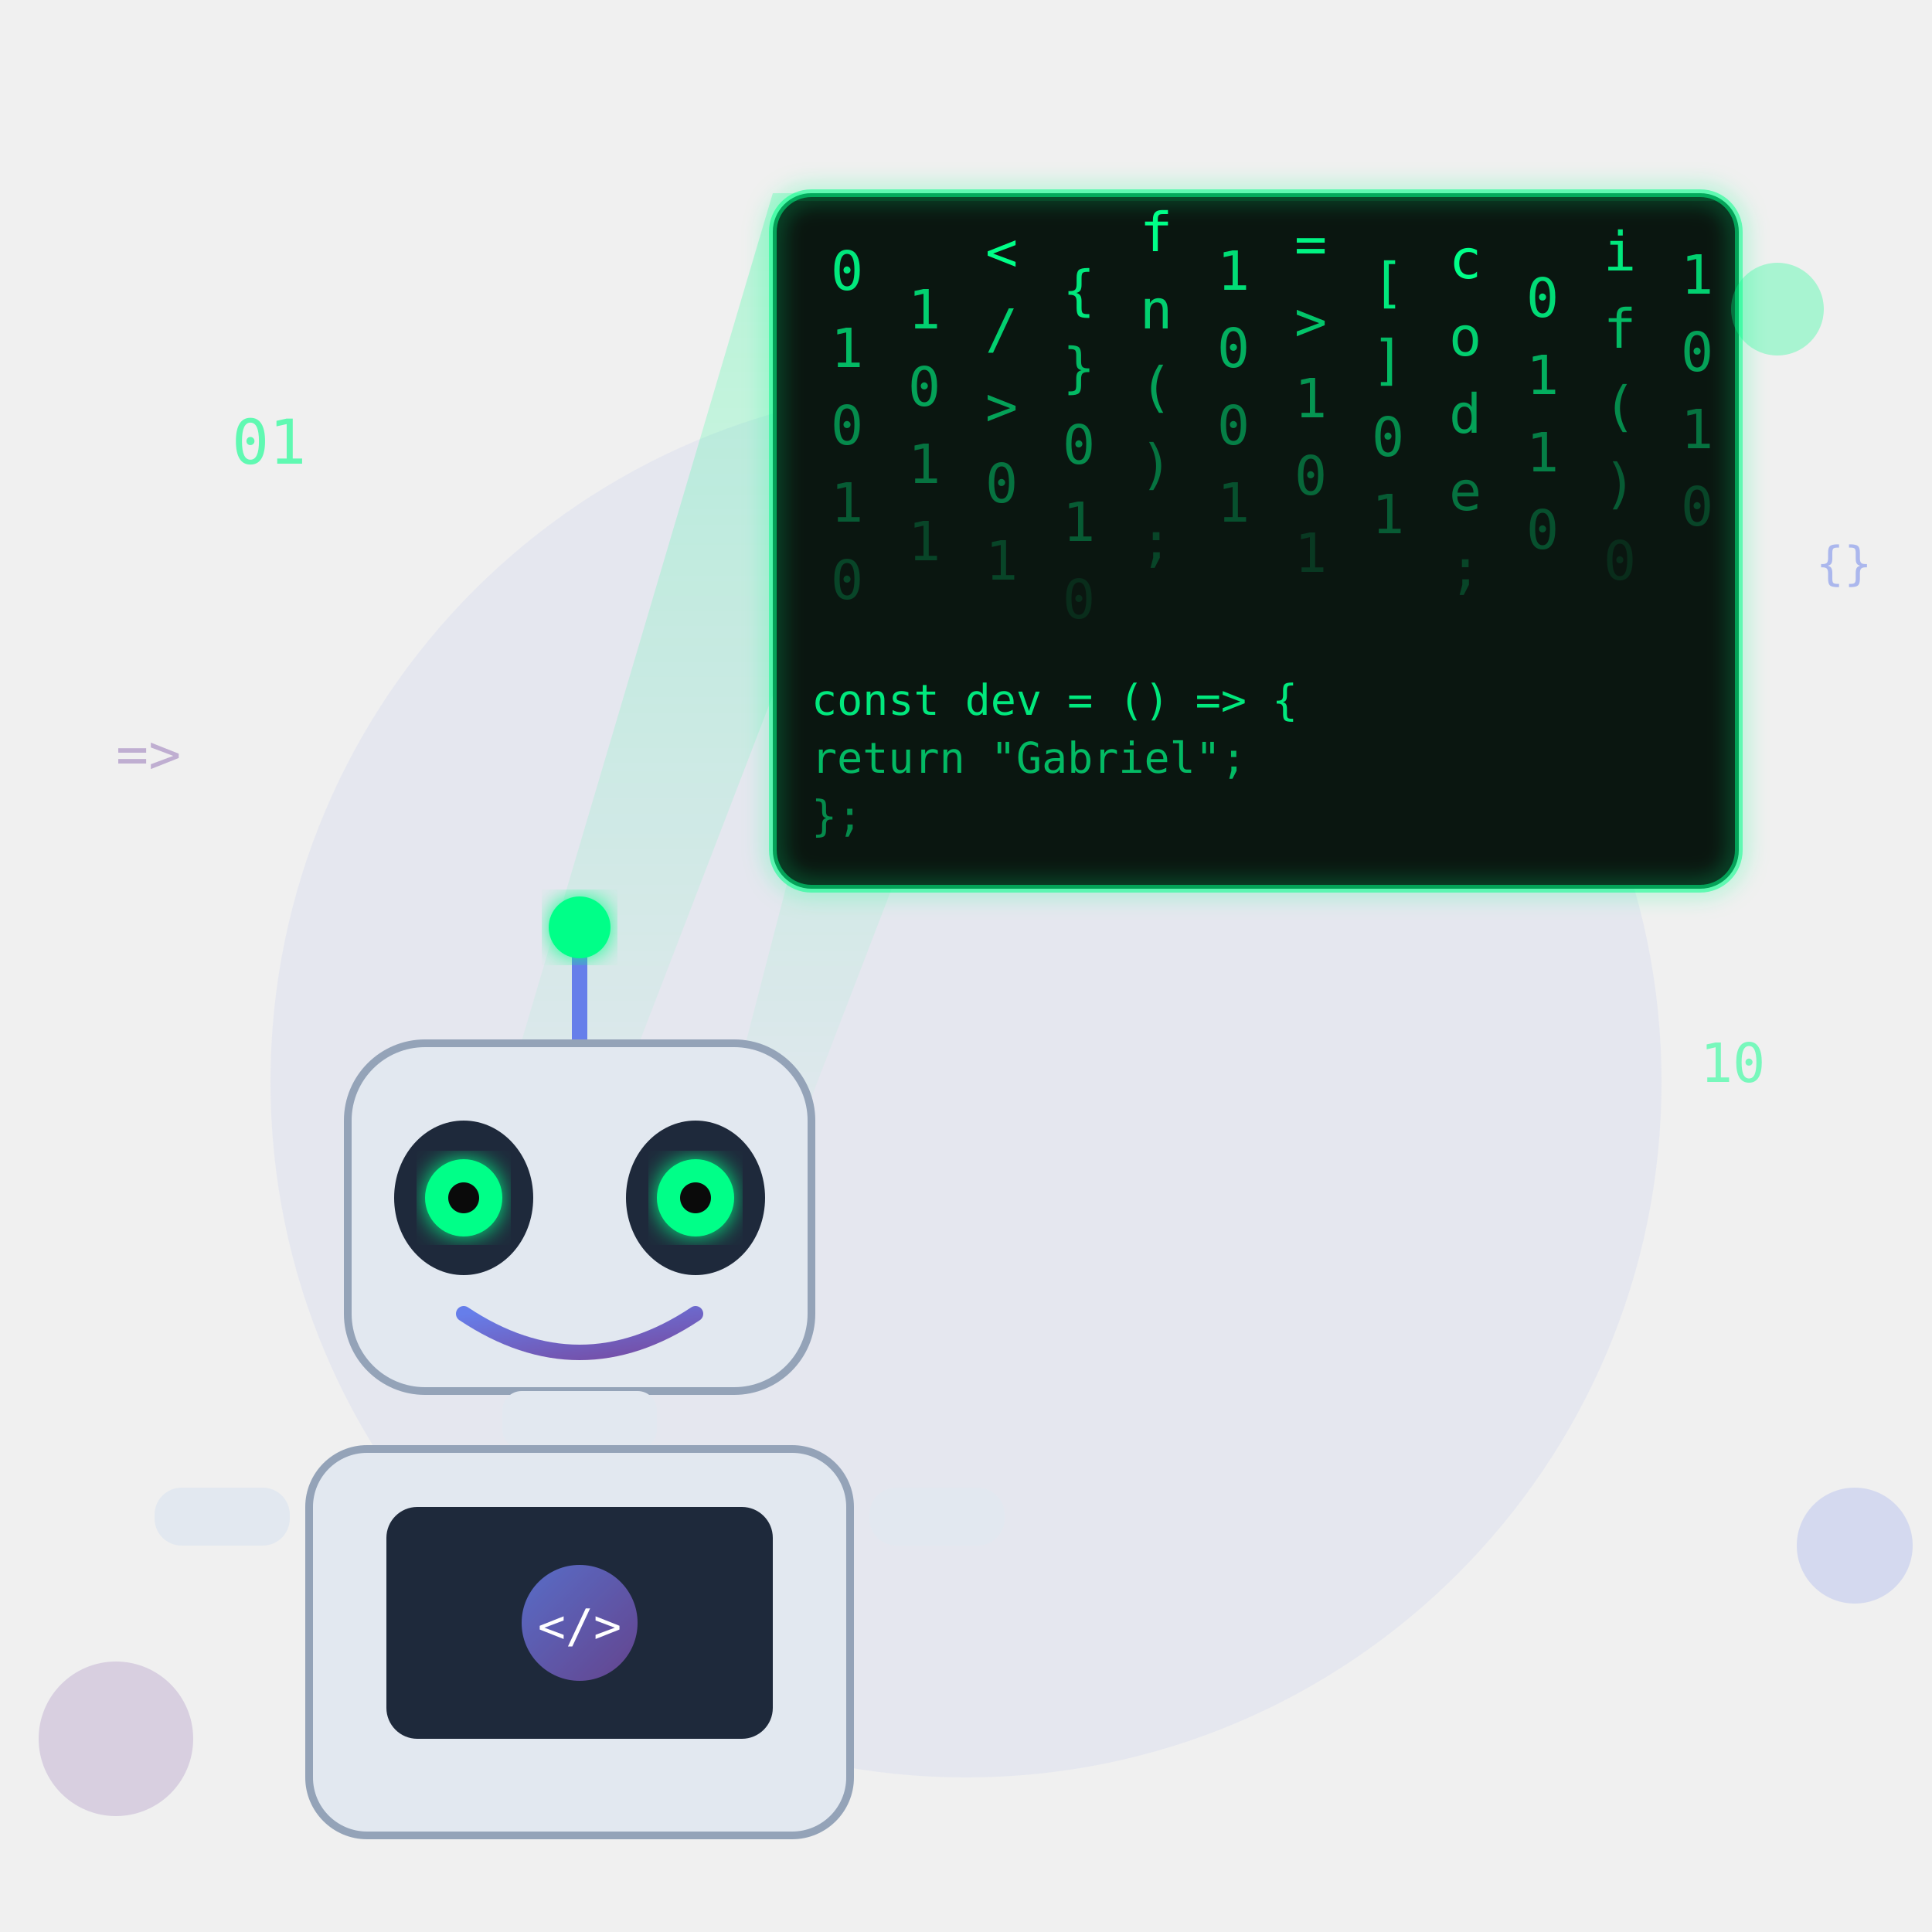
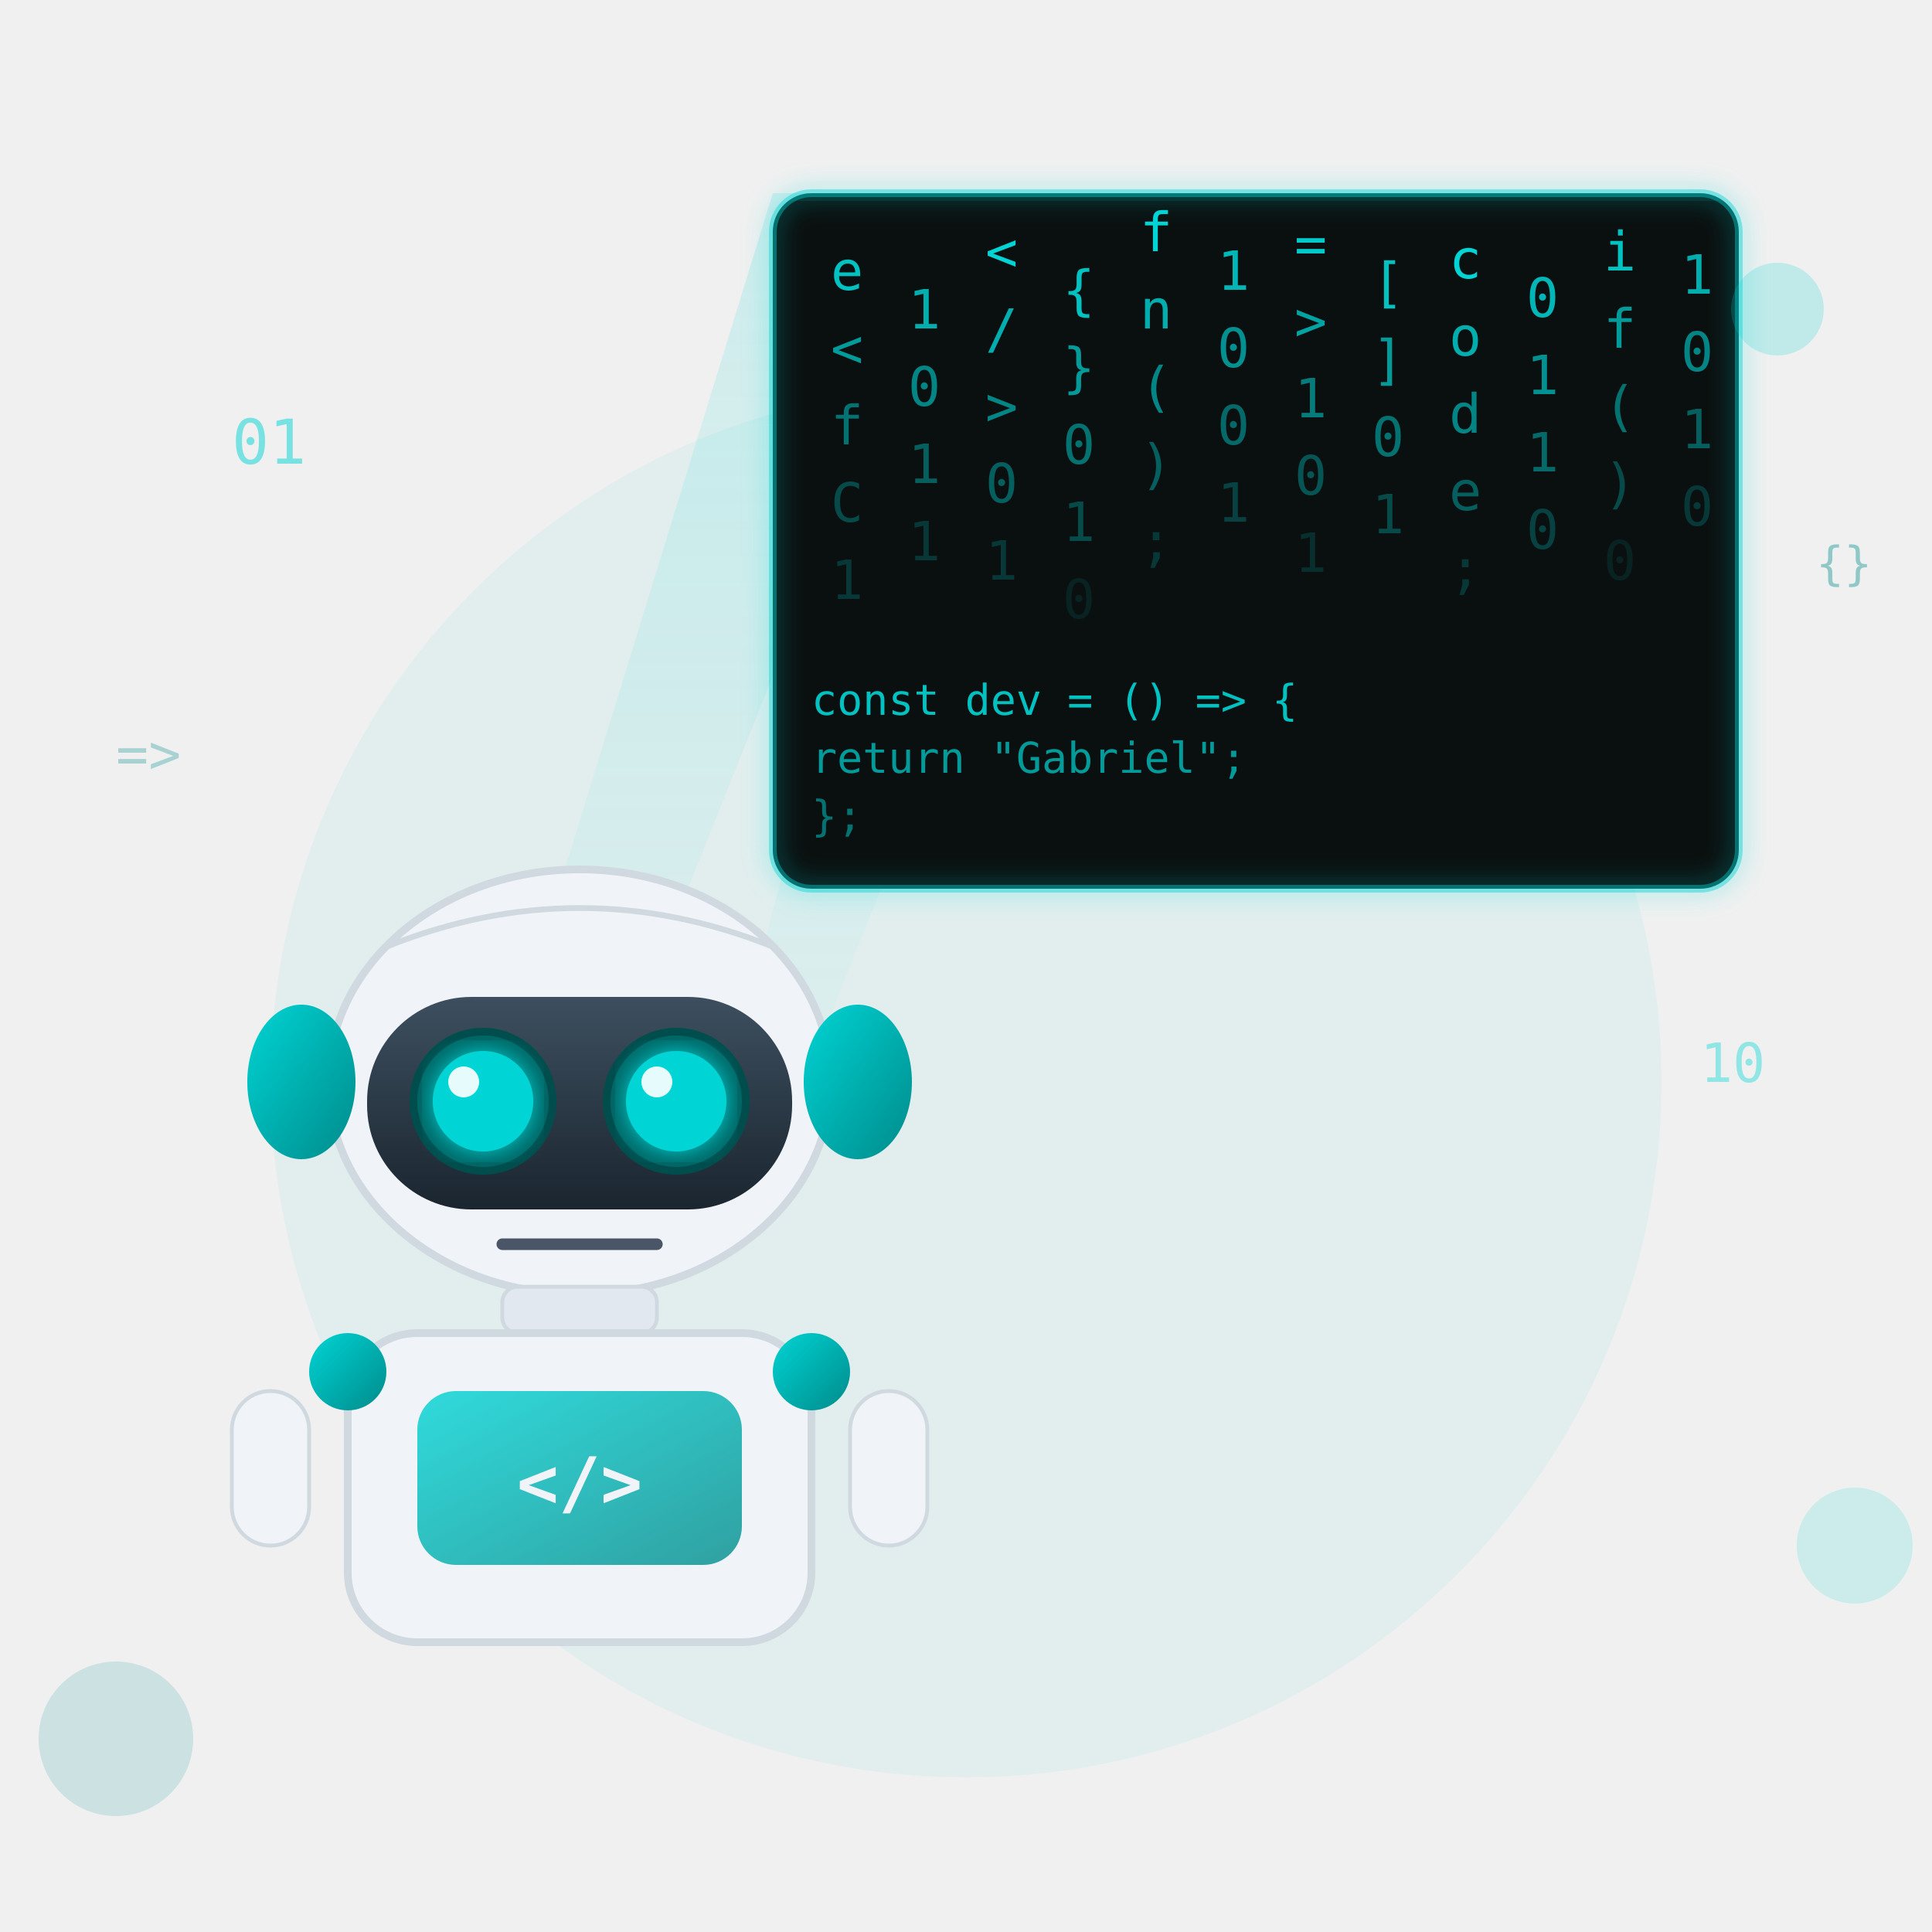
<svg xmlns="http://www.w3.org/2000/svg" viewBox="0 0 500 500" width="500" height="500">
  <defs>
-     <linearGradient id="robotGrad" x1="0%" y1="0%" x2="100%" y2="100%">
-       <stop offset="0%" style="stop-color:#667eea" />
-       <stop offset="100%" style="stop-color:#764ba2" />
+     <linearGradient id="cyanGrad" x1="0%" y1="0%" x2="100%" y2="100%">
+       <stop offset="0%" style="stop-color:#00d4d4" />
+       <stop offset="100%" style="stop-color:#008b8b" />
    </linearGradient>
    <linearGradient id="projectionGrad" x1="0%" y1="0%" x2="0%" y2="100%">
-       <stop offset="0%" style="stop-color:#00ff88;stop-opacity:0.8" />
-       <stop offset="100%" style="stop-color:#00ff88;stop-opacity:0" />
+       <stop offset="0%" style="stop-color:#00d4d4;stop-opacity:0.6" />
+       <stop offset="100%" style="stop-color:#00d4d4;stop-opacity:0" />
+     </linearGradient>
+     <linearGradient id="visorGrad" x1="0%" y1="0%" x2="0%" y2="100%">
+       <stop offset="0%" style="stop-color:#3d4f5f" />
+       <stop offset="100%" style="stop-color:#1a252f" />
    </linearGradient>
    <filter id="glow">
      <feGaussianBlur stdDeviation="3" result="coloredBlur" />
      <feMerge>
        <feMergeNode in="coloredBlur" />
        <feMergeNode in="SourceGraphic" />
      </feMerge>
    </filter>
    <clipPath id="screenClip">
      <rect x="200" y="50" width="250" height="180" rx="10" />
    </clipPath>
  </defs>
-   <circle cx="250" cy="280" r="180" fill="#667eea" opacity="0.08" />
-   <polygon points="120,320 200,50 250,50 150,310" fill="url(#projectionGrad)" opacity="0.3" />
-   <polygon points="180,320 250,50 300,50 200,310" fill="url(#projectionGrad)" opacity="0.3" />
+   <circle cx="250" cy="280" r="180" fill="#00d4d4" opacity="0.06" />
+   <polygon points="120,310 200,50 250,50 150,300" fill="url(#projectionGrad)" opacity="0.25" />
+   <polygon points="180,310 250,50 300,50 200,300" fill="url(#projectionGrad)" opacity="0.25" />
  <g clip-path="url(#screenClip)">
    <rect x="200" y="50" width="250" height="180" rx="10" fill="#0a0a0a" />
-     <rect x="200" y="50" width="250" height="180" rx="10" fill="#00ff88" opacity="0.05" />
-     <text x="215" y="75" font-family="monospace" font-size="14" fill="#00ff88" opacity="0.9">0</text>
-     <text x="215" y="95" font-family="monospace" font-size="14" fill="#00ff88" opacity="0.7">1</text>
-     <text x="215" y="115" font-family="monospace" font-size="14" fill="#00ff88" opacity="0.5">0</text>
-     <text x="215" y="135" font-family="monospace" font-size="14" fill="#00ff88" opacity="0.3">1</text>
-     <text x="215" y="155" font-family="monospace" font-size="14" fill="#00ff88" opacity="0.2">0</text>
-     <text x="235" y="85" font-family="monospace" font-size="14" fill="#00ff88" opacity="0.8">1</text>
-     <text x="235" y="105" font-family="monospace" font-size="14" fill="#00ff88" opacity="0.6">0</text>
-     <text x="235" y="125" font-family="monospace" font-size="14" fill="#00ff88" opacity="0.4">1</text>
-     <text x="235" y="145" font-family="monospace" font-size="14" fill="#00ff88" opacity="0.2">1</text>
-     <text x="255" y="70" font-family="monospace" font-size="14" fill="#00ff88" opacity="1">&lt;</text>
-     <text x="255" y="90" font-family="monospace" font-size="14" fill="#00ff88" opacity="0.8">/</text>
-     <text x="255" y="110" font-family="monospace" font-size="14" fill="#00ff88" opacity="0.6">&gt;</text>
-     <text x="255" y="130" font-family="monospace" font-size="14" fill="#00ff88" opacity="0.4">0</text>
-     <text x="255" y="150" font-family="monospace" font-size="14" fill="#00ff88" opacity="0.2">1</text>
-     <text x="275" y="80" font-family="monospace" font-size="14" fill="#00ff88" opacity="0.9">{</text>
-     <text x="275" y="100" font-family="monospace" font-size="14" fill="#00ff88" opacity="0.7">}</text>
-     <text x="275" y="120" font-family="monospace" font-size="14" fill="#00ff88" opacity="0.5">0</text>
-     <text x="275" y="140" font-family="monospace" font-size="14" fill="#00ff88" opacity="0.3">1</text>
-     <text x="275" y="160" font-family="monospace" font-size="14" fill="#00ff88" opacity="0.1">0</text>
-     <text x="295" y="65" font-family="monospace" font-size="14" fill="#00ff88" opacity="1">f</text>
-     <text x="295" y="85" font-family="monospace" font-size="14" fill="#00ff88" opacity="0.8">n</text>
-     <text x="295" y="105" font-family="monospace" font-size="14" fill="#00ff88" opacity="0.6">(</text>
-     <text x="295" y="125" font-family="monospace" font-size="14" fill="#00ff88" opacity="0.4">)</text>
-     <text x="295" y="145" font-family="monospace" font-size="14" fill="#00ff88" opacity="0.2">;</text>
-     <text x="315" y="75" font-family="monospace" font-size="14" fill="#00ff88" opacity="0.85">1</text>
-     <text x="315" y="95" font-family="monospace" font-size="14" fill="#00ff88" opacity="0.65">0</text>
-     <text x="315" y="115" font-family="monospace" font-size="14" fill="#00ff88" opacity="0.45">0</text>
-     <text x="315" y="135" font-family="monospace" font-size="14" fill="#00ff88" opacity="0.25">1</text>
-     <text x="335" y="68" font-family="monospace" font-size="14" fill="#00ff88" opacity="0.95">=</text>
-     <text x="335" y="88" font-family="monospace" font-size="14" fill="#00ff88" opacity="0.75">&gt;</text>
-     <text x="335" y="108" font-family="monospace" font-size="14" fill="#00ff88" opacity="0.55">1</text>
-     <text x="335" y="128" font-family="monospace" font-size="14" fill="#00ff88" opacity="0.35">0</text>
-     <text x="335" y="148" font-family="monospace" font-size="14" fill="#00ff88" opacity="0.15">1</text>
-     <text x="355" y="78" font-family="monospace" font-size="14" fill="#00ff88" opacity="0.9">[</text>
-     <text x="355" y="98" font-family="monospace" font-size="14" fill="#00ff88" opacity="0.7">]</text>
-     <text x="355" y="118" font-family="monospace" font-size="14" fill="#00ff88" opacity="0.5">0</text>
-     <text x="355" y="138" font-family="monospace" font-size="14" fill="#00ff88" opacity="0.3">1</text>
-     <text x="375" y="72" font-family="monospace" font-size="14" fill="#00ff88" opacity="1">c</text>
-     <text x="375" y="92" font-family="monospace" font-size="14" fill="#00ff88" opacity="0.8">o</text>
-     <text x="375" y="112" font-family="monospace" font-size="14" fill="#00ff88" opacity="0.6">d</text>
-     <text x="375" y="132" font-family="monospace" font-size="14" fill="#00ff88" opacity="0.4">e</text>
-     <text x="375" y="152" font-family="monospace" font-size="14" fill="#00ff88" opacity="0.2">;</text>
-     <text x="395" y="82" font-family="monospace" font-size="14" fill="#00ff88" opacity="0.85">0</text>
-     <text x="395" y="102" font-family="monospace" font-size="14" fill="#00ff88" opacity="0.65">1</text>
-     <text x="395" y="122" font-family="monospace" font-size="14" fill="#00ff88" opacity="0.45">1</text>
-     <text x="395" y="142" font-family="monospace" font-size="14" fill="#00ff88" opacity="0.25">0</text>
-     <text x="415" y="70" font-family="monospace" font-size="14" fill="#00ff88" opacity="0.9">i</text>
-     <text x="415" y="90" font-family="monospace" font-size="14" fill="#00ff88" opacity="0.7">f</text>
-     <text x="415" y="110" font-family="monospace" font-size="14" fill="#00ff88" opacity="0.5">(</text>
-     <text x="415" y="130" font-family="monospace" font-size="14" fill="#00ff88" opacity="0.3">)</text>
-     <text x="415" y="150" font-family="monospace" font-size="14" fill="#00ff88" opacity="0.1">0</text>
-     <text x="435" y="76" font-family="monospace" font-size="14" fill="#00ff88" opacity="0.8">1</text>
-     <text x="435" y="96" font-family="monospace" font-size="14" fill="#00ff88" opacity="0.6">0</text>
-     <text x="435" y="116" font-family="monospace" font-size="14" fill="#00ff88" opacity="0.4">1</text>
-     <text x="435" y="136" font-family="monospace" font-size="14" fill="#00ff88" opacity="0.2">0</text>
-     <text x="210" y="185" font-family="monospace" font-size="11" fill="#00ff88" opacity="0.9">const dev = () =&gt; {</text>
-     <text x="210" y="200" font-family="monospace" font-size="11" fill="#00ff88" opacity="0.7">  return "Gabriel";</text>
-     <text x="210" y="215" font-family="monospace" font-size="11" fill="#00ff88" opacity="0.5">};</text>
-     <rect x="200" y="50" width="250" height="2" fill="#00ff88" opacity="0.1">
+     <rect x="200" y="50" width="250" height="180" rx="10" fill="#00d4d4" opacity="0.03" />
+     <text x="215" y="75" font-family="monospace" font-size="14" fill="#00d4d4" opacity="0.9">e</text>
+     <text x="215" y="95" font-family="monospace" font-size="14" fill="#00d4d4" opacity="0.7">&lt;</text>
+     <text x="215" y="115" font-family="monospace" font-size="14" fill="#00d4d4" opacity="0.5">f</text>
+     <text x="215" y="135" font-family="monospace" font-size="14" fill="#00d4d4" opacity="0.3">C</text>
+     <text x="215" y="155" font-family="monospace" font-size="14" fill="#00d4d4" opacity="0.2">1</text>
+     <text x="235" y="85" font-family="monospace" font-size="14" fill="#00d4d4" opacity="0.8">1</text>
+     <text x="235" y="105" font-family="monospace" font-size="14" fill="#00d4d4" opacity="0.6">0</text>
+     <text x="235" y="125" font-family="monospace" font-size="14" fill="#00d4d4" opacity="0.4">1</text>
+     <text x="235" y="145" font-family="monospace" font-size="14" fill="#00d4d4" opacity="0.2">1</text>
+     <text x="255" y="70" font-family="monospace" font-size="14" fill="#00d4d4" opacity="1">&lt;</text>
+     <text x="255" y="90" font-family="monospace" font-size="14" fill="#00d4d4" opacity="0.8">/</text>
+     <text x="255" y="110" font-family="monospace" font-size="14" fill="#00d4d4" opacity="0.6">&gt;</text>
+     <text x="255" y="130" font-family="monospace" font-size="14" fill="#00d4d4" opacity="0.4">0</text>
+     <text x="255" y="150" font-family="monospace" font-size="14" fill="#00d4d4" opacity="0.2">1</text>
+     <text x="275" y="80" font-family="monospace" font-size="14" fill="#00d4d4" opacity="0.9">{</text>
+     <text x="275" y="100" font-family="monospace" font-size="14" fill="#00d4d4" opacity="0.7">}</text>
+     <text x="275" y="120" font-family="monospace" font-size="14" fill="#00d4d4" opacity="0.5">0</text>
+     <text x="275" y="140" font-family="monospace" font-size="14" fill="#00d4d4" opacity="0.3">1</text>
+     <text x="275" y="160" font-family="monospace" font-size="14" fill="#00d4d4" opacity="0.1">0</text>
+     <text x="295" y="65" font-family="monospace" font-size="14" fill="#00d4d4" opacity="1">f</text>
+     <text x="295" y="85" font-family="monospace" font-size="14" fill="#00d4d4" opacity="0.8">n</text>
+     <text x="295" y="105" font-family="monospace" font-size="14" fill="#00d4d4" opacity="0.6">(</text>
+     <text x="295" y="125" font-family="monospace" font-size="14" fill="#00d4d4" opacity="0.4">)</text>
+     <text x="295" y="145" font-family="monospace" font-size="14" fill="#00d4d4" opacity="0.2">;</text>
+     <text x="315" y="75" font-family="monospace" font-size="14" fill="#00d4d4" opacity="0.85">1</text>
+     <text x="315" y="95" font-family="monospace" font-size="14" fill="#00d4d4" opacity="0.65">0</text>
+     <text x="315" y="115" font-family="monospace" font-size="14" fill="#00d4d4" opacity="0.45">0</text>
+     <text x="315" y="135" font-family="monospace" font-size="14" fill="#00d4d4" opacity="0.25">1</text>
+     <text x="335" y="68" font-family="monospace" font-size="14" fill="#00d4d4" opacity="0.95">=</text>
+     <text x="335" y="88" font-family="monospace" font-size="14" fill="#00d4d4" opacity="0.75">&gt;</text>
+     <text x="335" y="108" font-family="monospace" font-size="14" fill="#00d4d4" opacity="0.55">1</text>
+     <text x="335" y="128" font-family="monospace" font-size="14" fill="#00d4d4" opacity="0.35">0</text>
+     <text x="335" y="148" font-family="monospace" font-size="14" fill="#00d4d4" opacity="0.15">1</text>
+     <text x="355" y="78" font-family="monospace" font-size="14" fill="#00d4d4" opacity="0.9">[</text>
+     <text x="355" y="98" font-family="monospace" font-size="14" fill="#00d4d4" opacity="0.7">]</text>
+     <text x="355" y="118" font-family="monospace" font-size="14" fill="#00d4d4" opacity="0.5">0</text>
+     <text x="355" y="138" font-family="monospace" font-size="14" fill="#00d4d4" opacity="0.3">1</text>
+     <text x="375" y="72" font-family="monospace" font-size="14" fill="#00d4d4" opacity="1">c</text>
+     <text x="375" y="92" font-family="monospace" font-size="14" fill="#00d4d4" opacity="0.8">o</text>
+     <text x="375" y="112" font-family="monospace" font-size="14" fill="#00d4d4" opacity="0.6">d</text>
+     <text x="375" y="132" font-family="monospace" font-size="14" fill="#00d4d4" opacity="0.4">e</text>
+     <text x="375" y="152" font-family="monospace" font-size="14" fill="#00d4d4" opacity="0.2">;</text>
+     <text x="395" y="82" font-family="monospace" font-size="14" fill="#00d4d4" opacity="0.85">0</text>
+     <text x="395" y="102" font-family="monospace" font-size="14" fill="#00d4d4" opacity="0.65">1</text>
+     <text x="395" y="122" font-family="monospace" font-size="14" fill="#00d4d4" opacity="0.45">1</text>
+     <text x="395" y="142" font-family="monospace" font-size="14" fill="#00d4d4" opacity="0.25">0</text>
+     <text x="415" y="70" font-family="monospace" font-size="14" fill="#00d4d4" opacity="0.9">i</text>
+     <text x="415" y="90" font-family="monospace" font-size="14" fill="#00d4d4" opacity="0.7">f</text>
+     <text x="415" y="110" font-family="monospace" font-size="14" fill="#00d4d4" opacity="0.5">(</text>
+     <text x="415" y="130" font-family="monospace" font-size="14" fill="#00d4d4" opacity="0.3">)</text>
+     <text x="415" y="150" font-family="monospace" font-size="14" fill="#00d4d4" opacity="0.1">0</text>
+     <text x="435" y="76" font-family="monospace" font-size="14" fill="#00d4d4" opacity="0.8">1</text>
+     <text x="435" y="96" font-family="monospace" font-size="14" fill="#00d4d4" opacity="0.6">0</text>
+     <text x="435" y="116" font-family="monospace" font-size="14" fill="#00d4d4" opacity="0.4">1</text>
+     <text x="435" y="136" font-family="monospace" font-size="14" fill="#00d4d4" opacity="0.2">0</text>
+     <text x="210" y="185" font-family="monospace" font-size="11" fill="#00d4d4" opacity="0.9">const dev = () =&gt; {</text>
+     <text x="210" y="200" font-family="monospace" font-size="11" fill="#00d4d4" opacity="0.7">  return "Gabriel";</text>
+     <text x="210" y="215" font-family="monospace" font-size="11" fill="#00d4d4" opacity="0.5">};</text>
+     <rect x="200" y="50" width="250" height="2" fill="#00d4d4" opacity="0.1">
      <animate attributeName="y" values="50;230;50" dur="4s" repeatCount="indefinite" />
    </rect>
  </g>
-   <rect x="200" y="50" width="250" height="180" rx="10" fill="none" stroke="#00ff88" stroke-width="2" opacity="0.6" filter="url(#glow)" />
-   <g transform="translate(50, 220)">
-     <line x1="100" y1="50" x2="100" y2="25" stroke="#667eea" stroke-width="4" stroke-linecap="round" />
-     <circle cx="100" cy="20" r="8" fill="#00ff88" filter="url(#glow)">
-       <animate attributeName="opacity" values="0.5;1;0.5" dur="2s" repeatCount="indefinite" />
-     </circle>
-     <rect x="40" y="50" width="120" height="90" rx="20" fill="#e2e8f0" stroke="#94a3b8" stroke-width="2" />
-     <ellipse cx="70" cy="90" rx="18" ry="20" fill="#1e293b" />
-     <ellipse cx="130" cy="90" rx="18" ry="20" fill="#1e293b" />
-     <circle cx="70" cy="90" r="10" fill="#00ff88" filter="url(#glow)">
-       <animate attributeName="opacity" values="0.8;1;0.8" dur="1.5s" repeatCount="indefinite" />
-     </circle>
-     <circle cx="130" cy="90" r="10" fill="#00ff88" filter="url(#glow)">
-       <animate attributeName="opacity" values="0.8;1;0.8" dur="1.5s" repeatCount="indefinite" />
-     </circle>
-     <circle cx="70" cy="90" r="4" fill="#0a0a0a" />
-     <circle cx="130" cy="90" r="4" fill="#0a0a0a" />
-     <path d="M 70 120 Q 100 140, 130 120" fill="none" stroke="url(#robotGrad)" stroke-width="4" stroke-linecap="round" />
-     <rect x="80" y="140" width="40" height="15" rx="5" fill="#e2e8f0" />
-     <rect x="30" y="155" width="140" height="100" rx="15" fill="#e2e8f0" stroke="#94a3b8" stroke-width="2" />
-     <rect x="50" y="170" width="100" height="60" rx="8" fill="#1e293b" />
-     <circle cx="100" cy="200" r="15" fill="url(#robotGrad)" opacity="0.8">
-       <animate attributeName="r" values="15;18;15" dur="2s" repeatCount="indefinite" />
-       <animate attributeName="opacity" values="0.8;1;0.8" dur="2s" repeatCount="indefinite" />
-     </circle>
-     <text x="100" y="205" font-family="monospace" font-size="12" fill="white" text-anchor="middle">&lt;/&gt;</text>
-     <rect x="-10" y="165" width="35" height="15" rx="7" fill="#e2e8f0" />
-     <rect x="175" y="165" width="35" height="15" rx="7" fill="#e2e8f0" />
+   <rect x="200" y="50" width="250" height="180" rx="10" fill="none" stroke="#00d4d4" stroke-width="2" opacity="0.5" filter="url(#glow)" />
+   <g transform="translate(50, 210)">
+     <ellipse cx="100" cy="70" rx="65" ry="55" fill="#f0f4f8" stroke="#d1d9e0" stroke-width="2" />
+     <path d="M 50 35 Q 100 15, 150 35" fill="none" stroke="#d1d9e0" stroke-width="1.5" />
+     <ellipse cx="28" cy="70" rx="14" ry="20" fill="url(#cyanGrad)" />
+     <ellipse cx="172" cy="70" rx="14" ry="20" fill="url(#cyanGrad)" />
+     <rect x="45" y="48" width="110" height="55" rx="27" fill="url(#visorGrad)" />
+     <g class="robot-eyes-about">
+       <circle cx="75" cy="75" r="18" fill="#006666" stroke="#004d4d" stroke-width="2" />
+       <circle cx="75" cy="75" r="13" fill="#00d4d4" filter="url(#glow)">
+         <animate attributeName="opacity" values="0.9;1;0.9" dur="1.5s" repeatCount="indefinite" />
+       </circle>
+       <circle cx="70" cy="70" r="4" fill="white" opacity="0.9" />
+       <circle cx="125" cy="75" r="18" fill="#006666" stroke="#004d4d" stroke-width="2" />
+       <circle cx="125" cy="75" r="13" fill="#00d4d4" filter="url(#glow)">
+         <animate attributeName="opacity" values="0.9;1;0.9" dur="1.5s" repeatCount="indefinite" />
+       </circle>
+       <circle cx="120" cy="70" r="4" fill="white" opacity="0.9" />
+     </g>
+     <line x1="80" y1="112" x2="120" y2="112" stroke="#4a5568" stroke-width="3" stroke-linecap="round" />
+     <rect x="80" y="123" width="40" height="12" rx="4" fill="#e2e8f0" stroke="#d1d9e0" stroke-width="1" />
+     <rect x="40" y="135" width="120" height="80" rx="18" fill="#f0f4f8" stroke="#d1d9e0" stroke-width="2" />
+     <rect x="58" y="150" width="84" height="45" rx="10" fill="url(#cyanGrad)" opacity="0.8" />
+     <text x="100" y="180" font-family="monospace" font-size="18" fill="#f0f4f8" text-anchor="middle" font-weight="bold">&lt;/&gt;</text>
+     <circle cx="40" cy="145" r="10" fill="url(#cyanGrad)" />
+     <circle cx="160" cy="145" r="10" fill="url(#cyanGrad)" />
+     <rect x="10" y="150" width="20" height="40" rx="10" fill="#f0f4f8" stroke="#d1d9e0" stroke-width="1" />
+     <rect x="170" y="150" width="20" height="40" rx="10" fill="#f0f4f8" stroke="#d1d9e0" stroke-width="1" />
  </g>
-   <text x="60" y="120" font-family="monospace" font-size="16" fill="#00ff88" opacity="0.6">01</text>
-   <text x="440" y="280" font-family="monospace" font-size="14" fill="#00ff88" opacity="0.5">10</text>
-   <text x="470" y="150" font-family="monospace" font-size="12" fill="#667eea" opacity="0.5">{}</text>
-   <text x="30" y="200" font-family="monospace" font-size="14" fill="#764ba2" opacity="0.4">=&gt;</text>
-   <circle cx="480" cy="400" r="15" fill="#667eea" opacity="0.2" />
-   <circle cx="30" cy="450" r="20" fill="#764ba2" opacity="0.2" />
-   <circle cx="460" cy="80" r="12" fill="#00ff88" opacity="0.3" />
+   <text x="60" y="120" font-family="monospace" font-size="16" fill="#00d4d4" opacity="0.5">01</text>
+   <text x="440" y="280" font-family="monospace" font-size="14" fill="#00d4d4" opacity="0.4">10</text>
+   <text x="470" y="150" font-family="monospace" font-size="12" fill="#008b8b" opacity="0.4">{}</text>
+   <text x="30" y="200" font-family="monospace" font-size="14" fill="#008b8b" opacity="0.3">=&gt;</text>
+   <circle cx="480" cy="400" r="15" fill="#00d4d4" opacity="0.15" />
+   <circle cx="30" cy="450" r="20" fill="#008b8b" opacity="0.15" />
+   <circle cx="460" cy="80" r="12" fill="#00d4d4" opacity="0.2" />
</svg>
